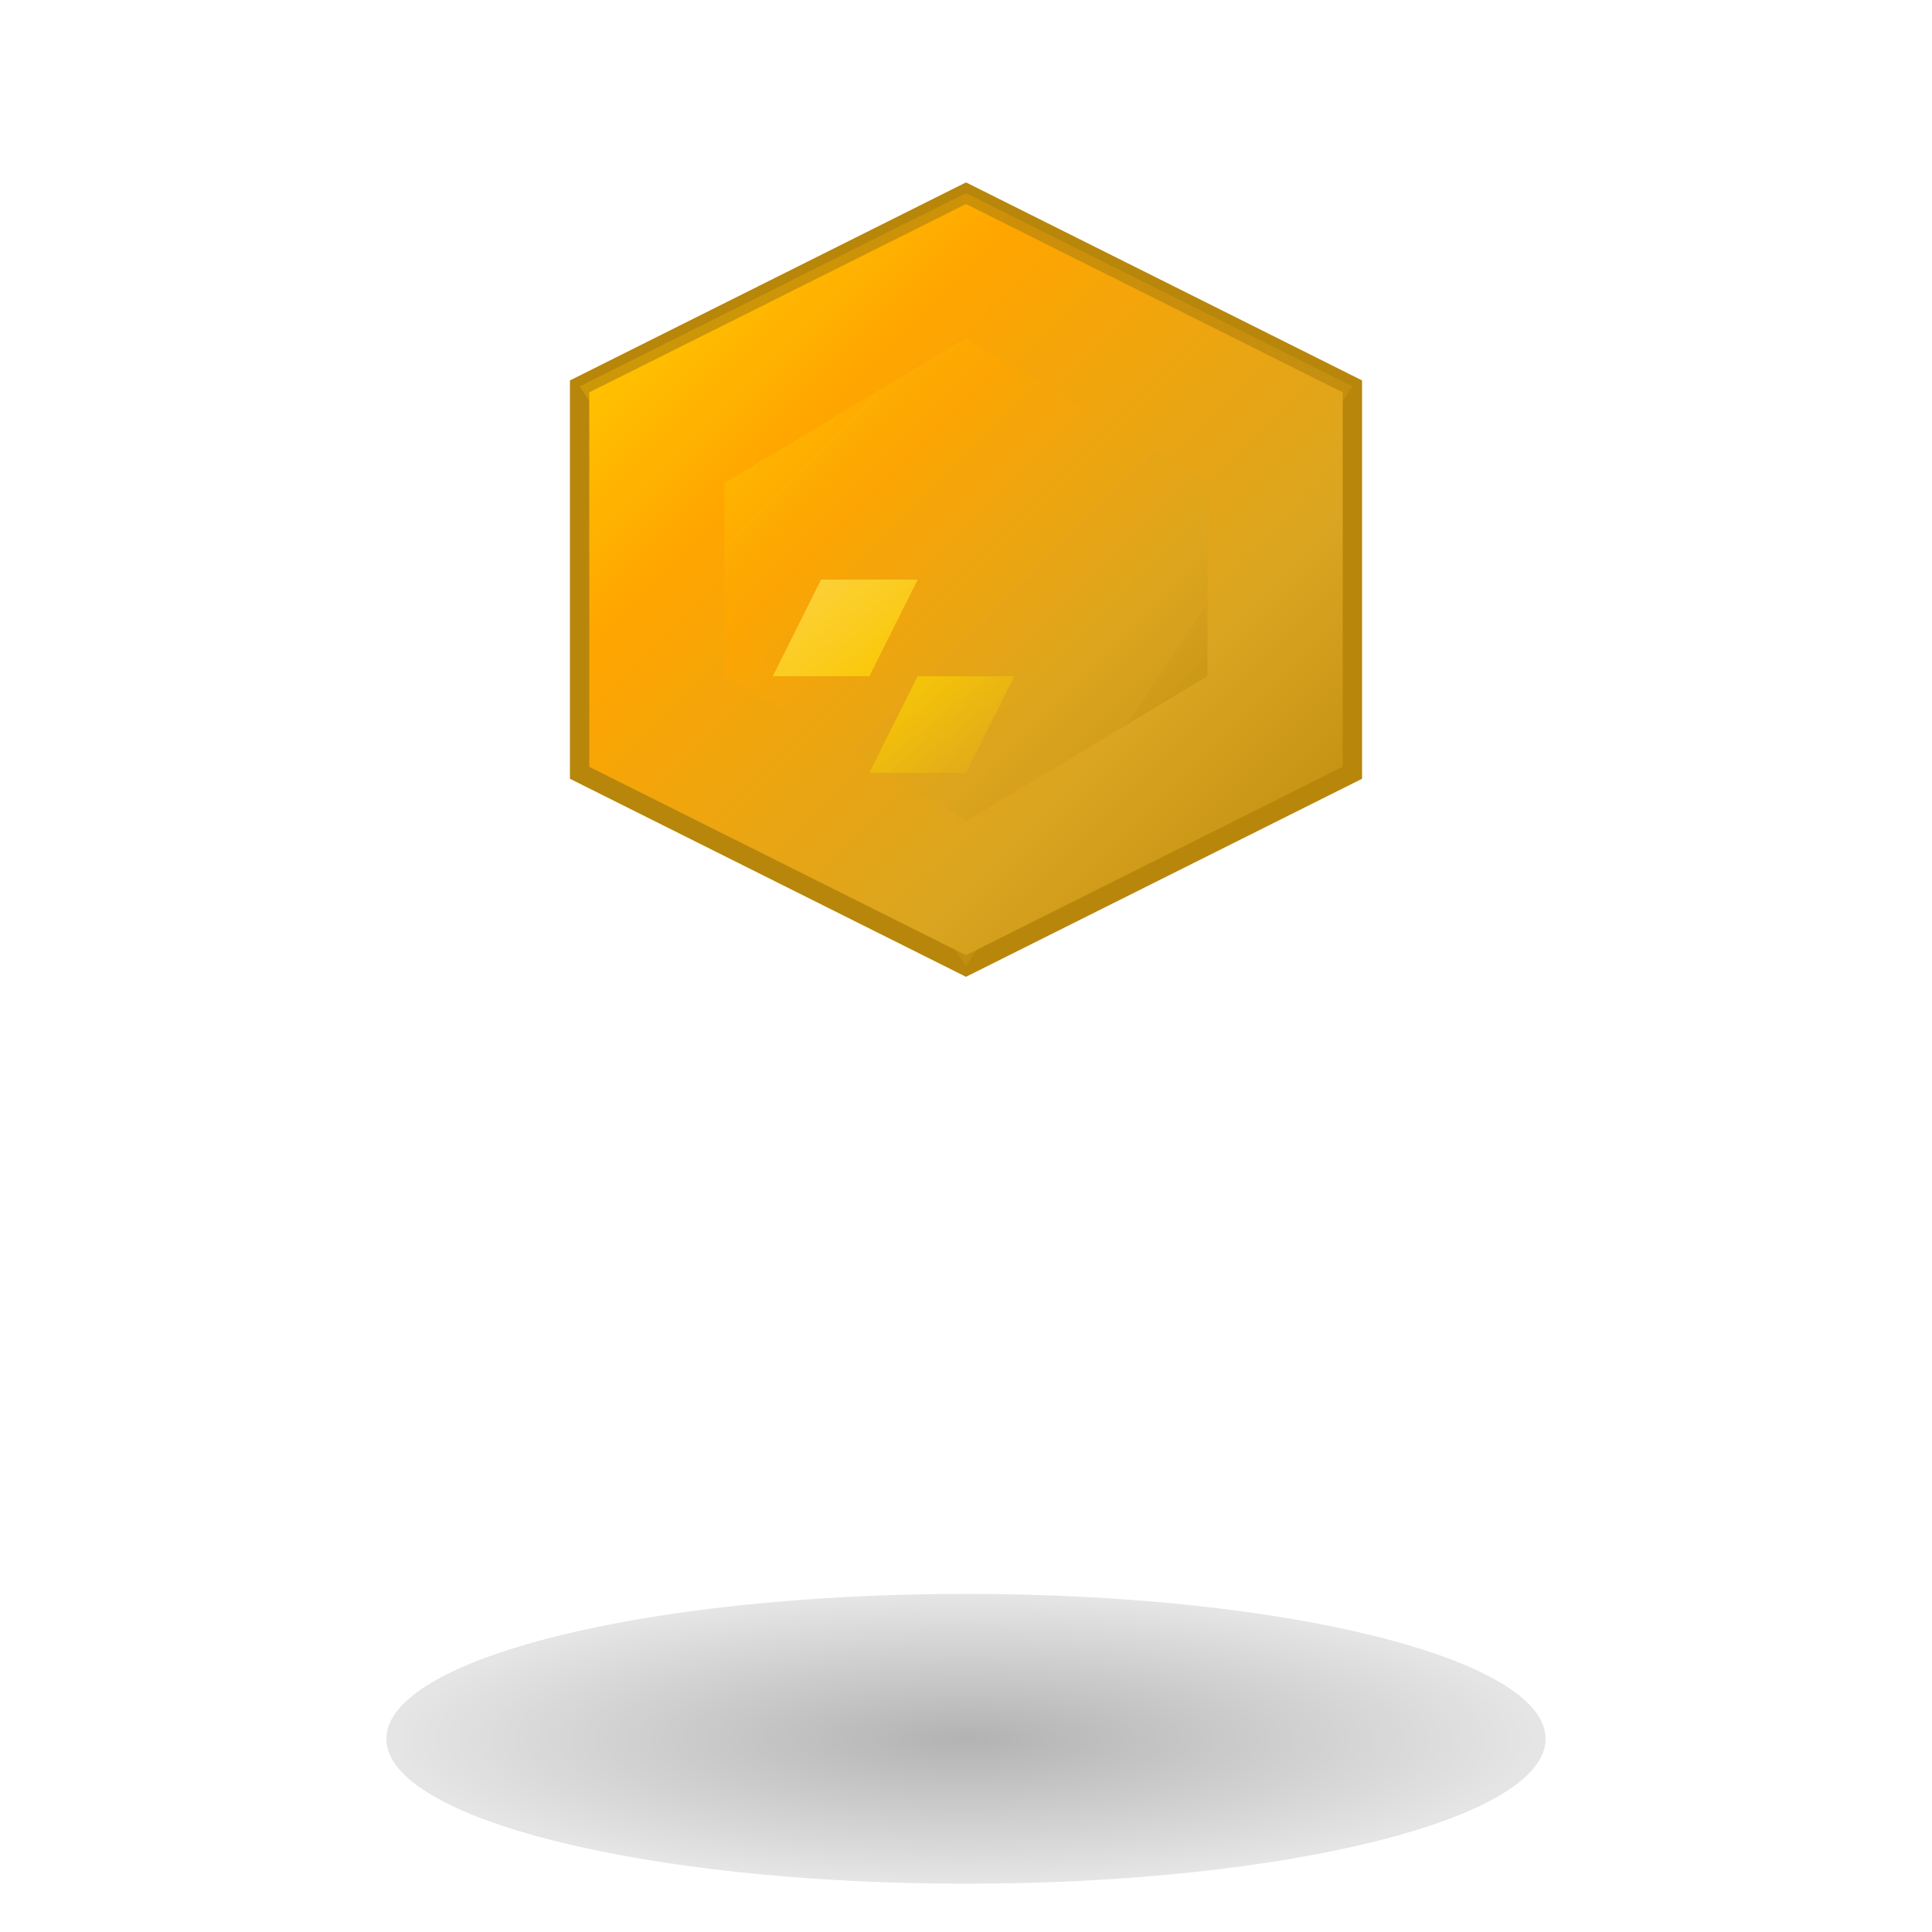
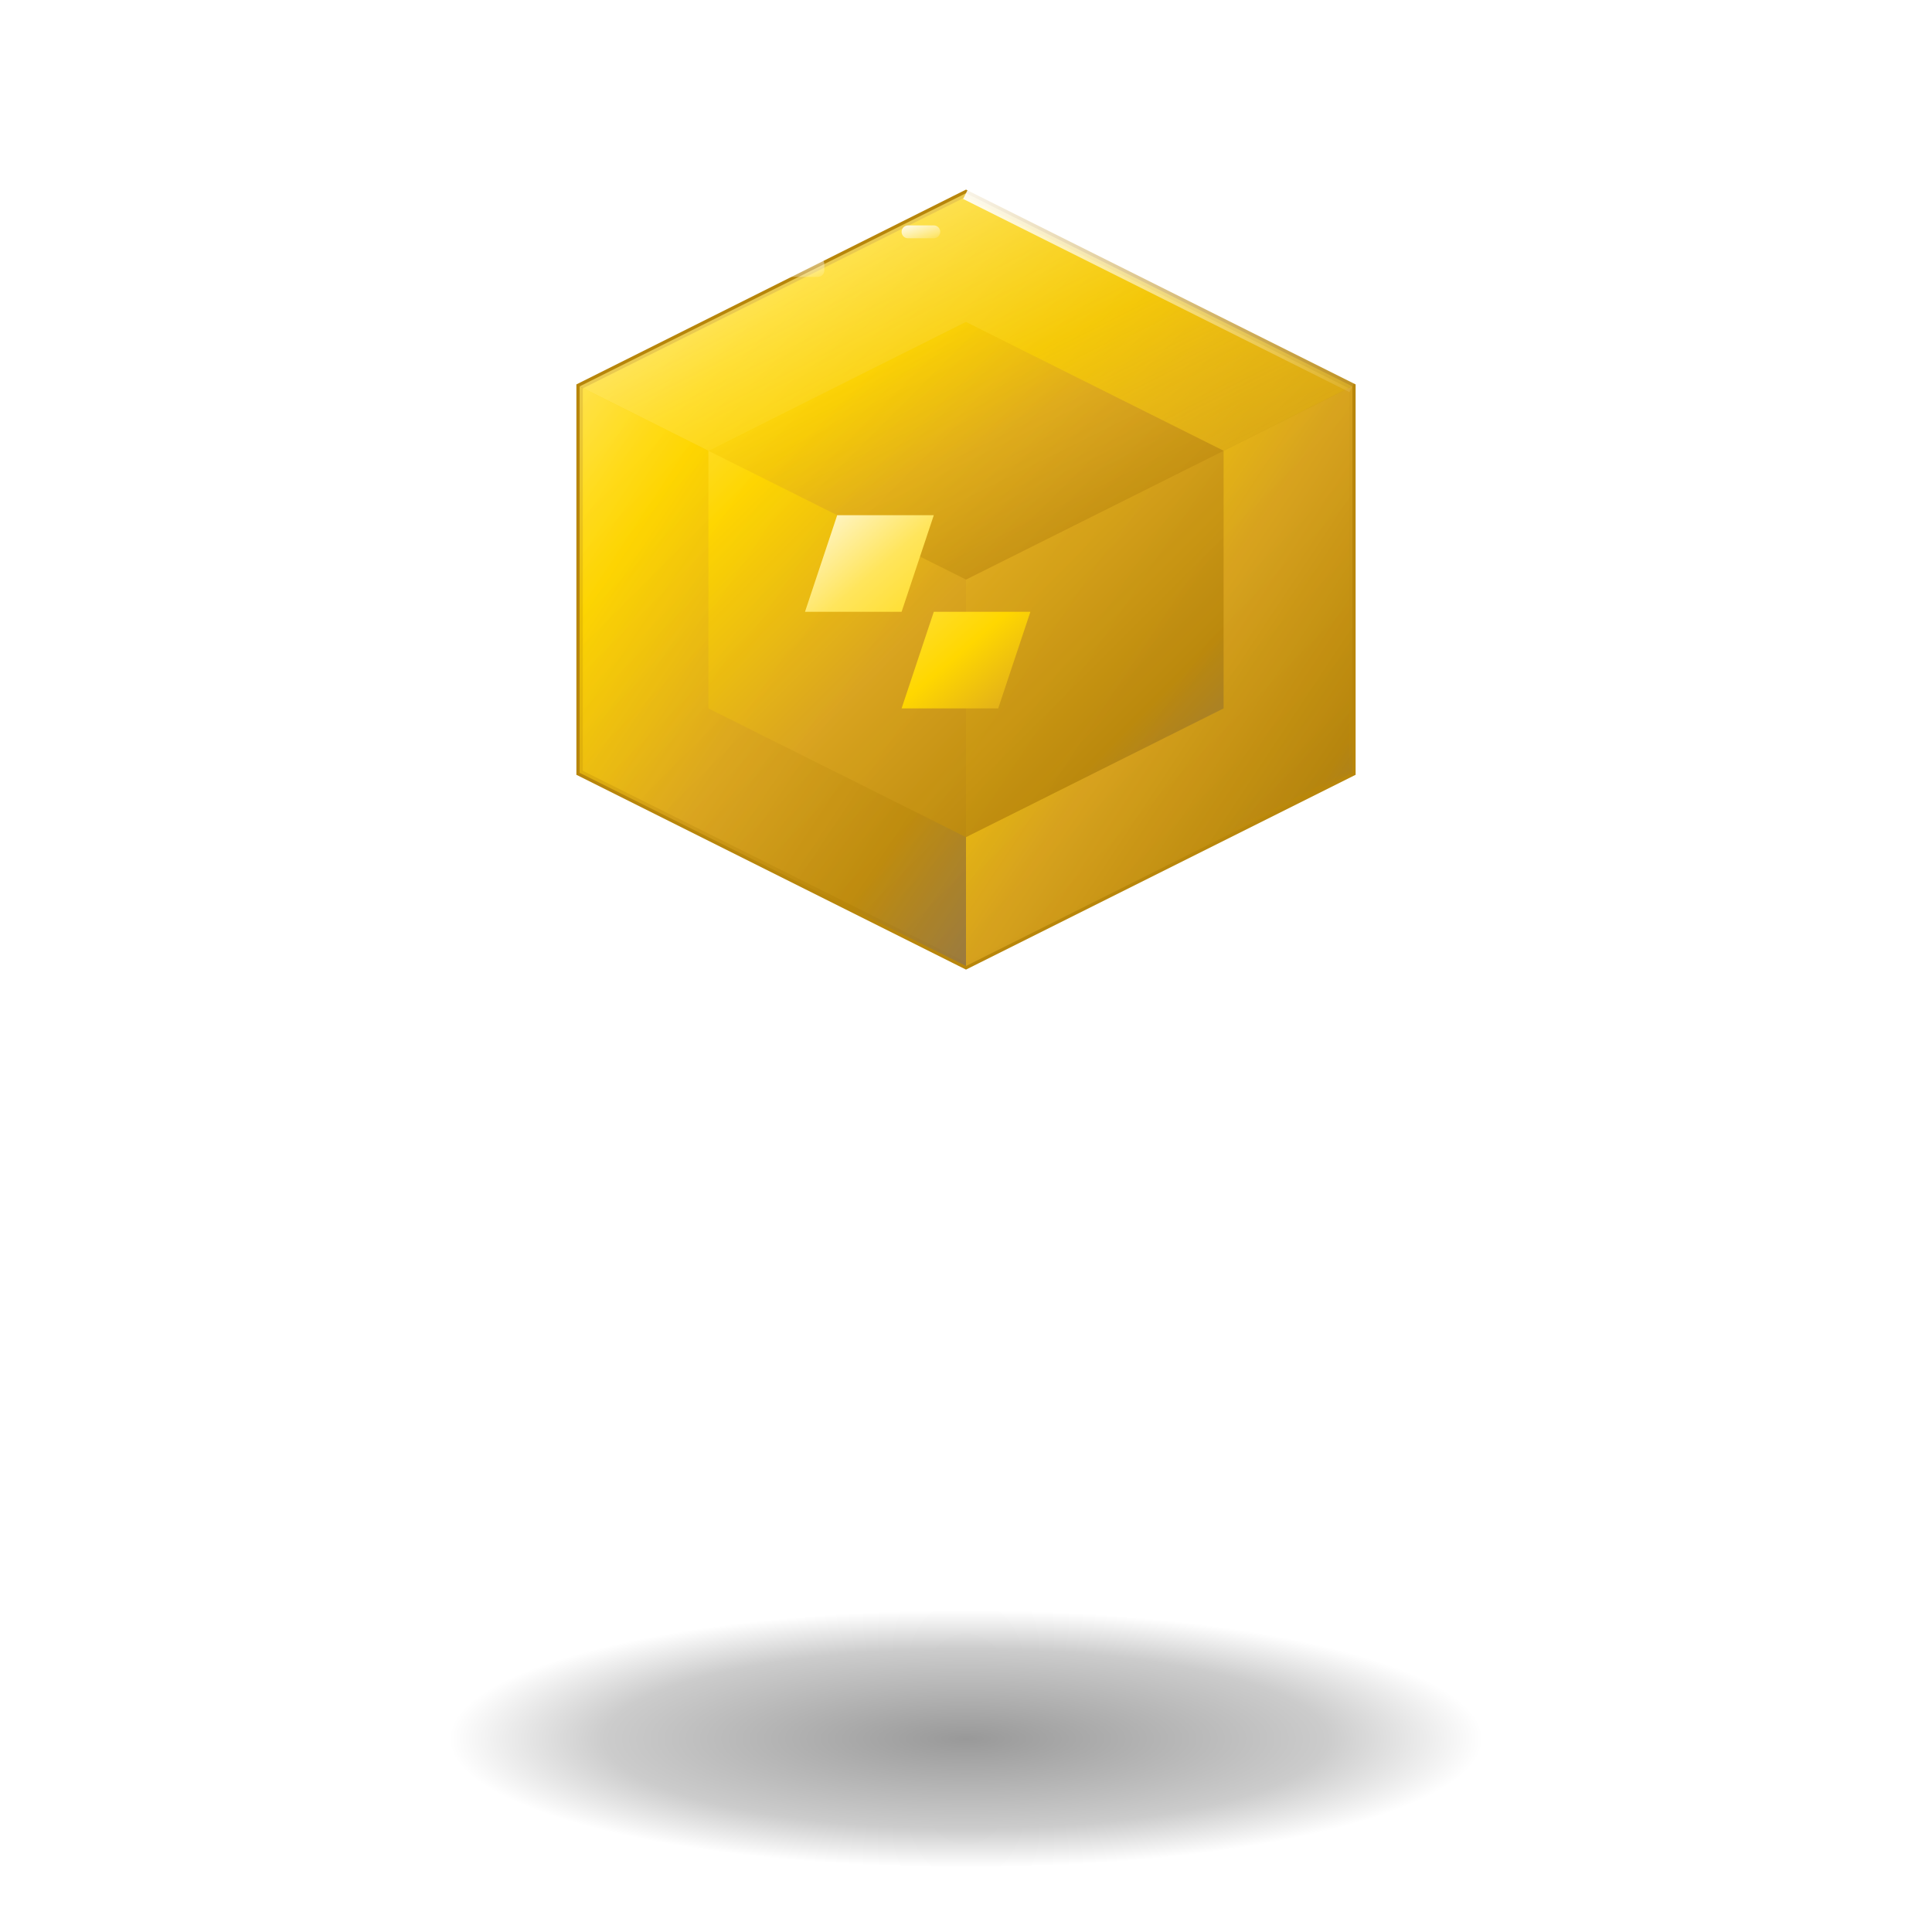
- <svg xmlns="http://www.w3.org/2000/svg" width="200" height="200" viewBox="0 0 200 200">
+ <svg xmlns="http://www.w3.org/2000/svg" width="300" height="300" viewBox="0 0 300 300">
  <defs>
    <linearGradient id="goldGradient" x1="0%" y1="0%" x2="100%" y2="100%">
-       <stop offset="0%" style="stop-color:#FFD700;stop-opacity:1" />
-       <stop offset="30%" style="stop-color:#FFA500;stop-opacity:1" />
-       <stop offset="70%" style="stop-color:#DAA520;stop-opacity:1" />
-       <stop offset="100%" style="stop-color:#B8860B;stop-opacity:1" />
+       <stop offset="0%" style="stop-color:#FFE55C;stop-opacity:1" />
+       <stop offset="20%" style="stop-color:#FFD700;stop-opacity:1" />
+       <stop offset="50%" style="stop-color:#DAA520;stop-opacity:1" />
+       <stop offset="80%" style="stop-color:#B8860B;stop-opacity:1" />
+       <stop offset="100%" style="stop-color:#8B7355;stop-opacity:1" />
+     </linearGradient>
+     <linearGradient id="highlightGradient" x1="0%" y1="0%" x2="100%" y2="100%">
+       <stop offset="0%" style="stop-color:#FFF8DC;stop-opacity:0.8" />
+       <stop offset="50%" style="stop-color:#FFD700;stop-opacity:0.6" />
+       <stop offset="100%" style="stop-color:#DAA520;stop-opacity:0.3" />
    </linearGradient>
    <linearGradient id="lightningGradient" x1="0%" y1="0%" x2="100%" y2="100%">
-       <stop offset="0%" style="stop-color:#FFE55C;stop-opacity:1" />
-       <stop offset="50%" style="stop-color:#FFD700;stop-opacity:1" />
+       <stop offset="0%" style="stop-color:#FFF8DC;stop-opacity:1" />
+       <stop offset="30%" style="stop-color:#FFE55C;stop-opacity:1" />
+       <stop offset="70%" style="stop-color:#FFD700;stop-opacity:1" />
      <stop offset="100%" style="stop-color:#DAA520;stop-opacity:1" />
    </linearGradient>
    <radialGradient id="shadowGradient" cx="50%" cy="50%" r="50%">
-       <stop offset="0%" style="stop-color:#000000;stop-opacity:0.3" />
-       <stop offset="100%" style="stop-color:#000000;stop-opacity:0.1" />
+       <stop offset="0%" style="stop-color:#000000;stop-opacity:0.4" />
+       <stop offset="70%" style="stop-color:#000000;stop-opacity:0.2" />
+       <stop offset="100%" style="stop-color:#000000;stop-opacity:0" />
    </radialGradient>
+     <linearGradient id="specularGradient" x1="0%" y1="0%" x2="100%" y2="100%">
+       <stop offset="0%" style="stop-color:#FFFFFF;stop-opacity:0.9" />
+       <stop offset="100%" style="stop-color:#FFFFFF;stop-opacity:0.1" />
+     </linearGradient>
  </defs>
-   <ellipse cx="100" cy="180" rx="60" ry="15" fill="url(#shadowGradient)" />
-   <path d="M 100 20 L 140 40 L 140 80 L 100 100 L 60 80 L 60 40 Z" fill="url(#goldGradient)" stroke="#B8860B" stroke-width="2" />
-   <path d="M 100 35 L 125 50 L 125 70 L 100 85 L 75 70 L 75 50 Z" fill="url(#goldGradient)" opacity="0.8" />
-   <path d="M 85 60 L 95 60 L 90 70 L 105 70 L 100 80 L 90 80 L 95 70 L 80 70 Z" fill="url(#lightningGradient)" />
-   <path d="M 100 20 L 140 40 L 100 100 L 60 40 Z" fill="url(#goldGradient)" opacity="0.3" />
+   <ellipse cx="150" cy="270" rx="80" ry="20" fill="url(#shadowGradient)" />
+   <path d="M 150 30 L 210 60 L 210 120 L 150 150 L 90 120 L 90 60 Z" fill="url(#goldGradient)" stroke="#B8860B" stroke-width="1" />
+   <path d="M 150 30 L 210 60 L 150 90 L 90 60 Z" fill="url(#highlightGradient)" />
+   <path d="M 90 60 L 90 120 L 150 150 L 150 90 Z" fill="url(#goldGradient)" opacity="0.7" />
+   <path d="M 210 60 L 210 120 L 150 150 L 150 90 Z" fill="url(#goldGradient)" opacity="0.85" />
+   <path d="M 150 50 L 190 70 L 190 110 L 150 130 L 110 110 L 110 70 Z" fill="url(#goldGradient)" opacity="0.9" />
+   <path d="M 150 50 L 190 70 L 150 90 L 110 70 Z" fill="url(#goldGradient)" opacity="0.6" />
+   <path d="M 130 80 L 145 80 L 140 95 L 160 95 L 155 110 L 140 110 L 145 95 L 125 95 Z" fill="url(#lightningGradient)" />
+   <rect x="120" y="40" width="8" height="3" fill="url(#specularGradient)" rx="1" />
+   <rect x="140" y="35" width="6" height="2" fill="url(#specularGradient)" rx="1" />
+   <path d="M 150 30 L 210 60" stroke="url(#specularGradient)" stroke-width="2" />
+   <path d="M 210 60 L 210 120" stroke="url(#specularGradient)" stroke-width="1.5" />
</svg>
